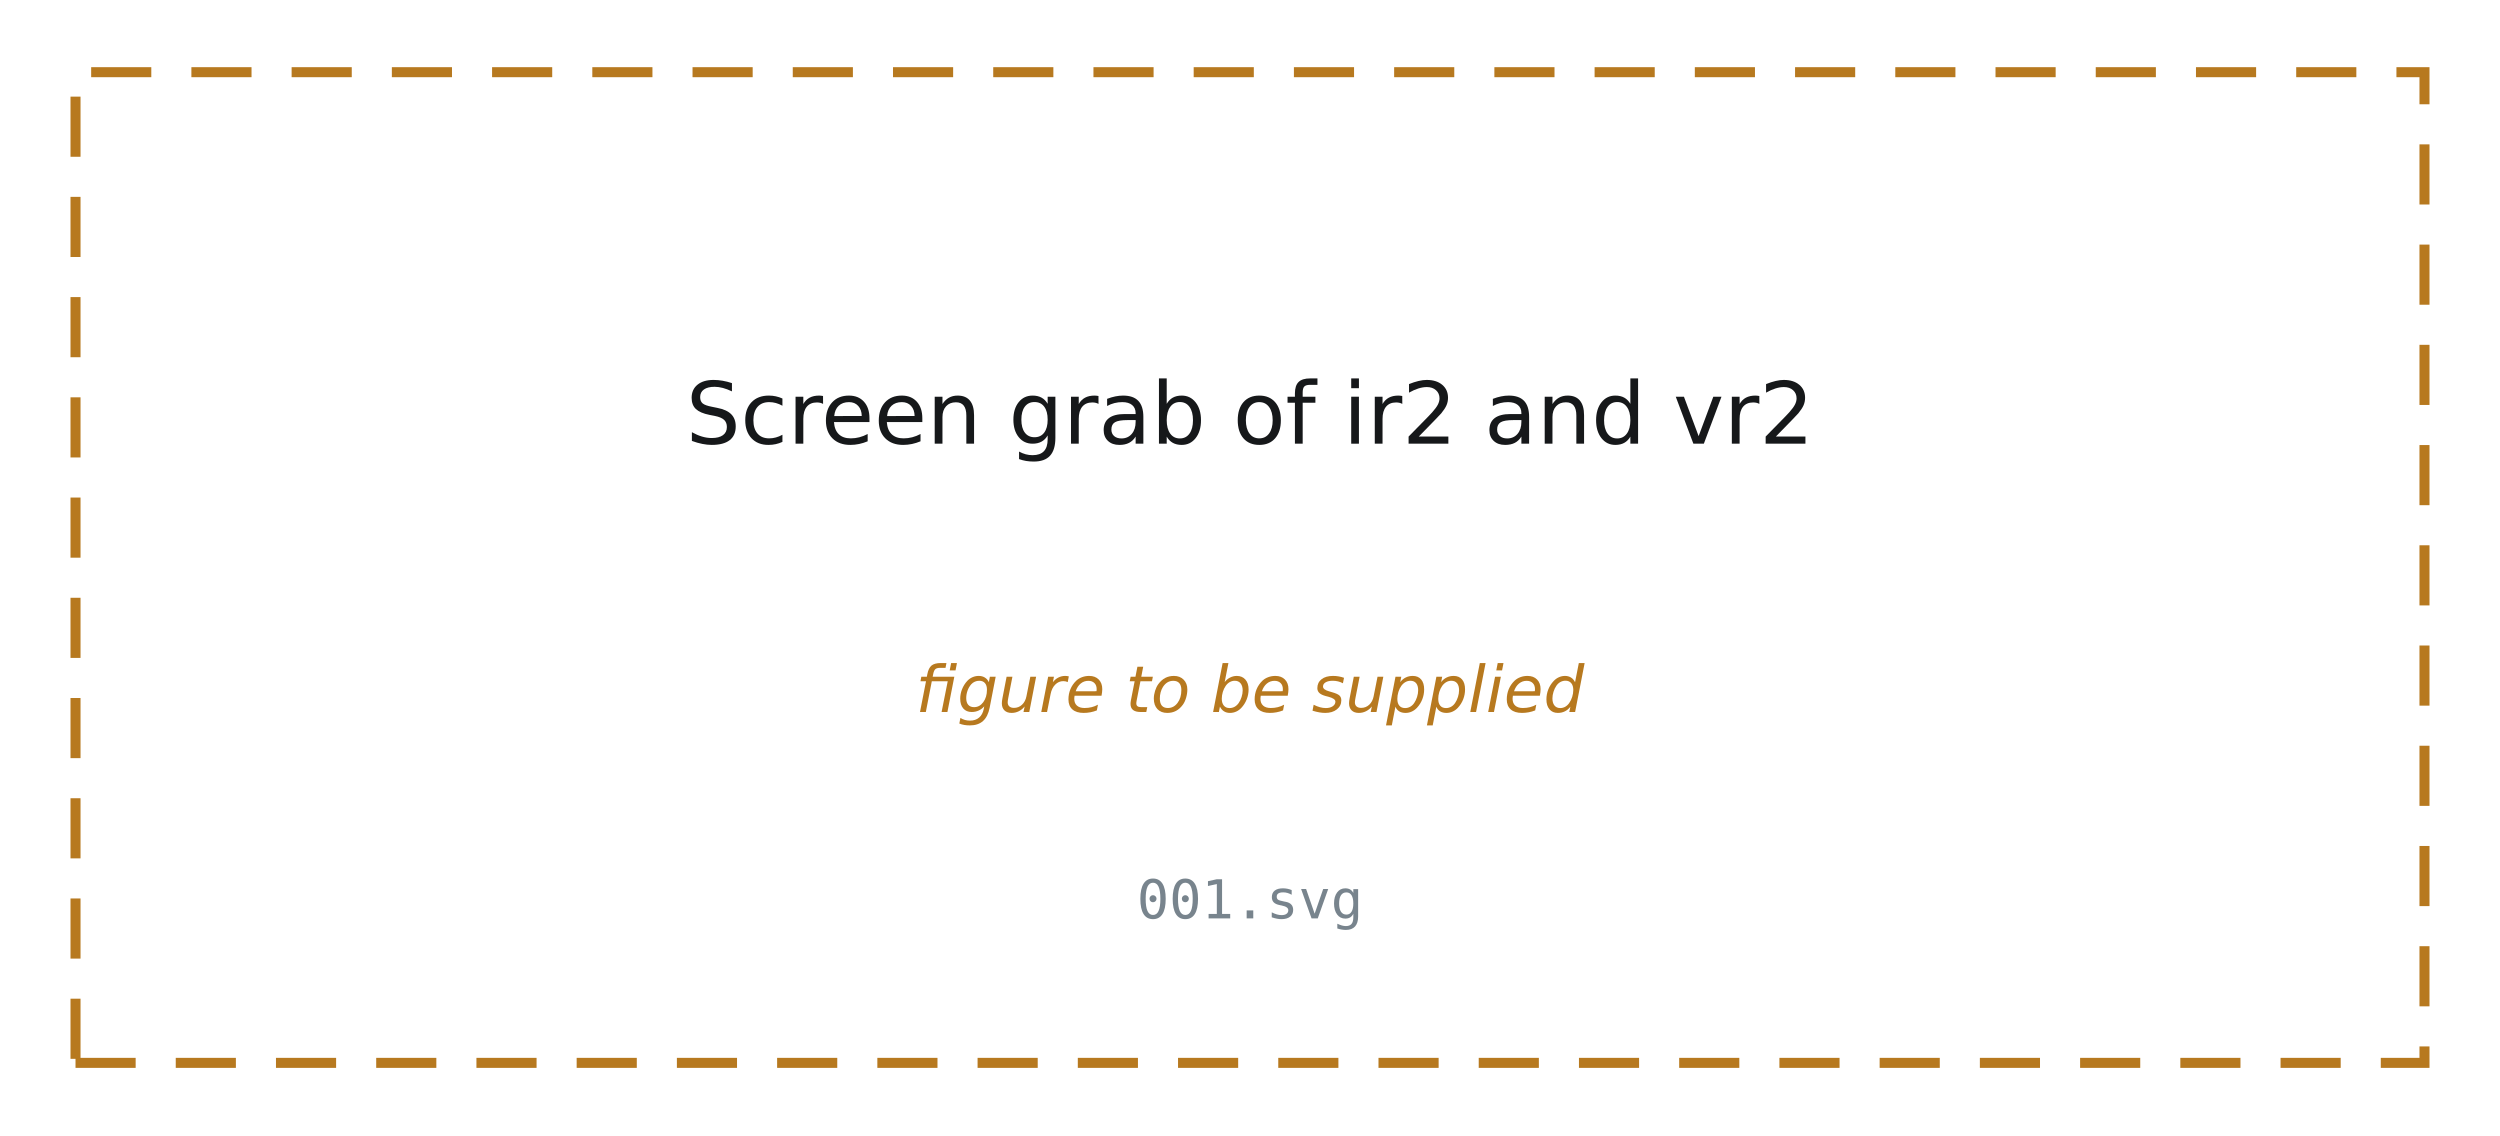
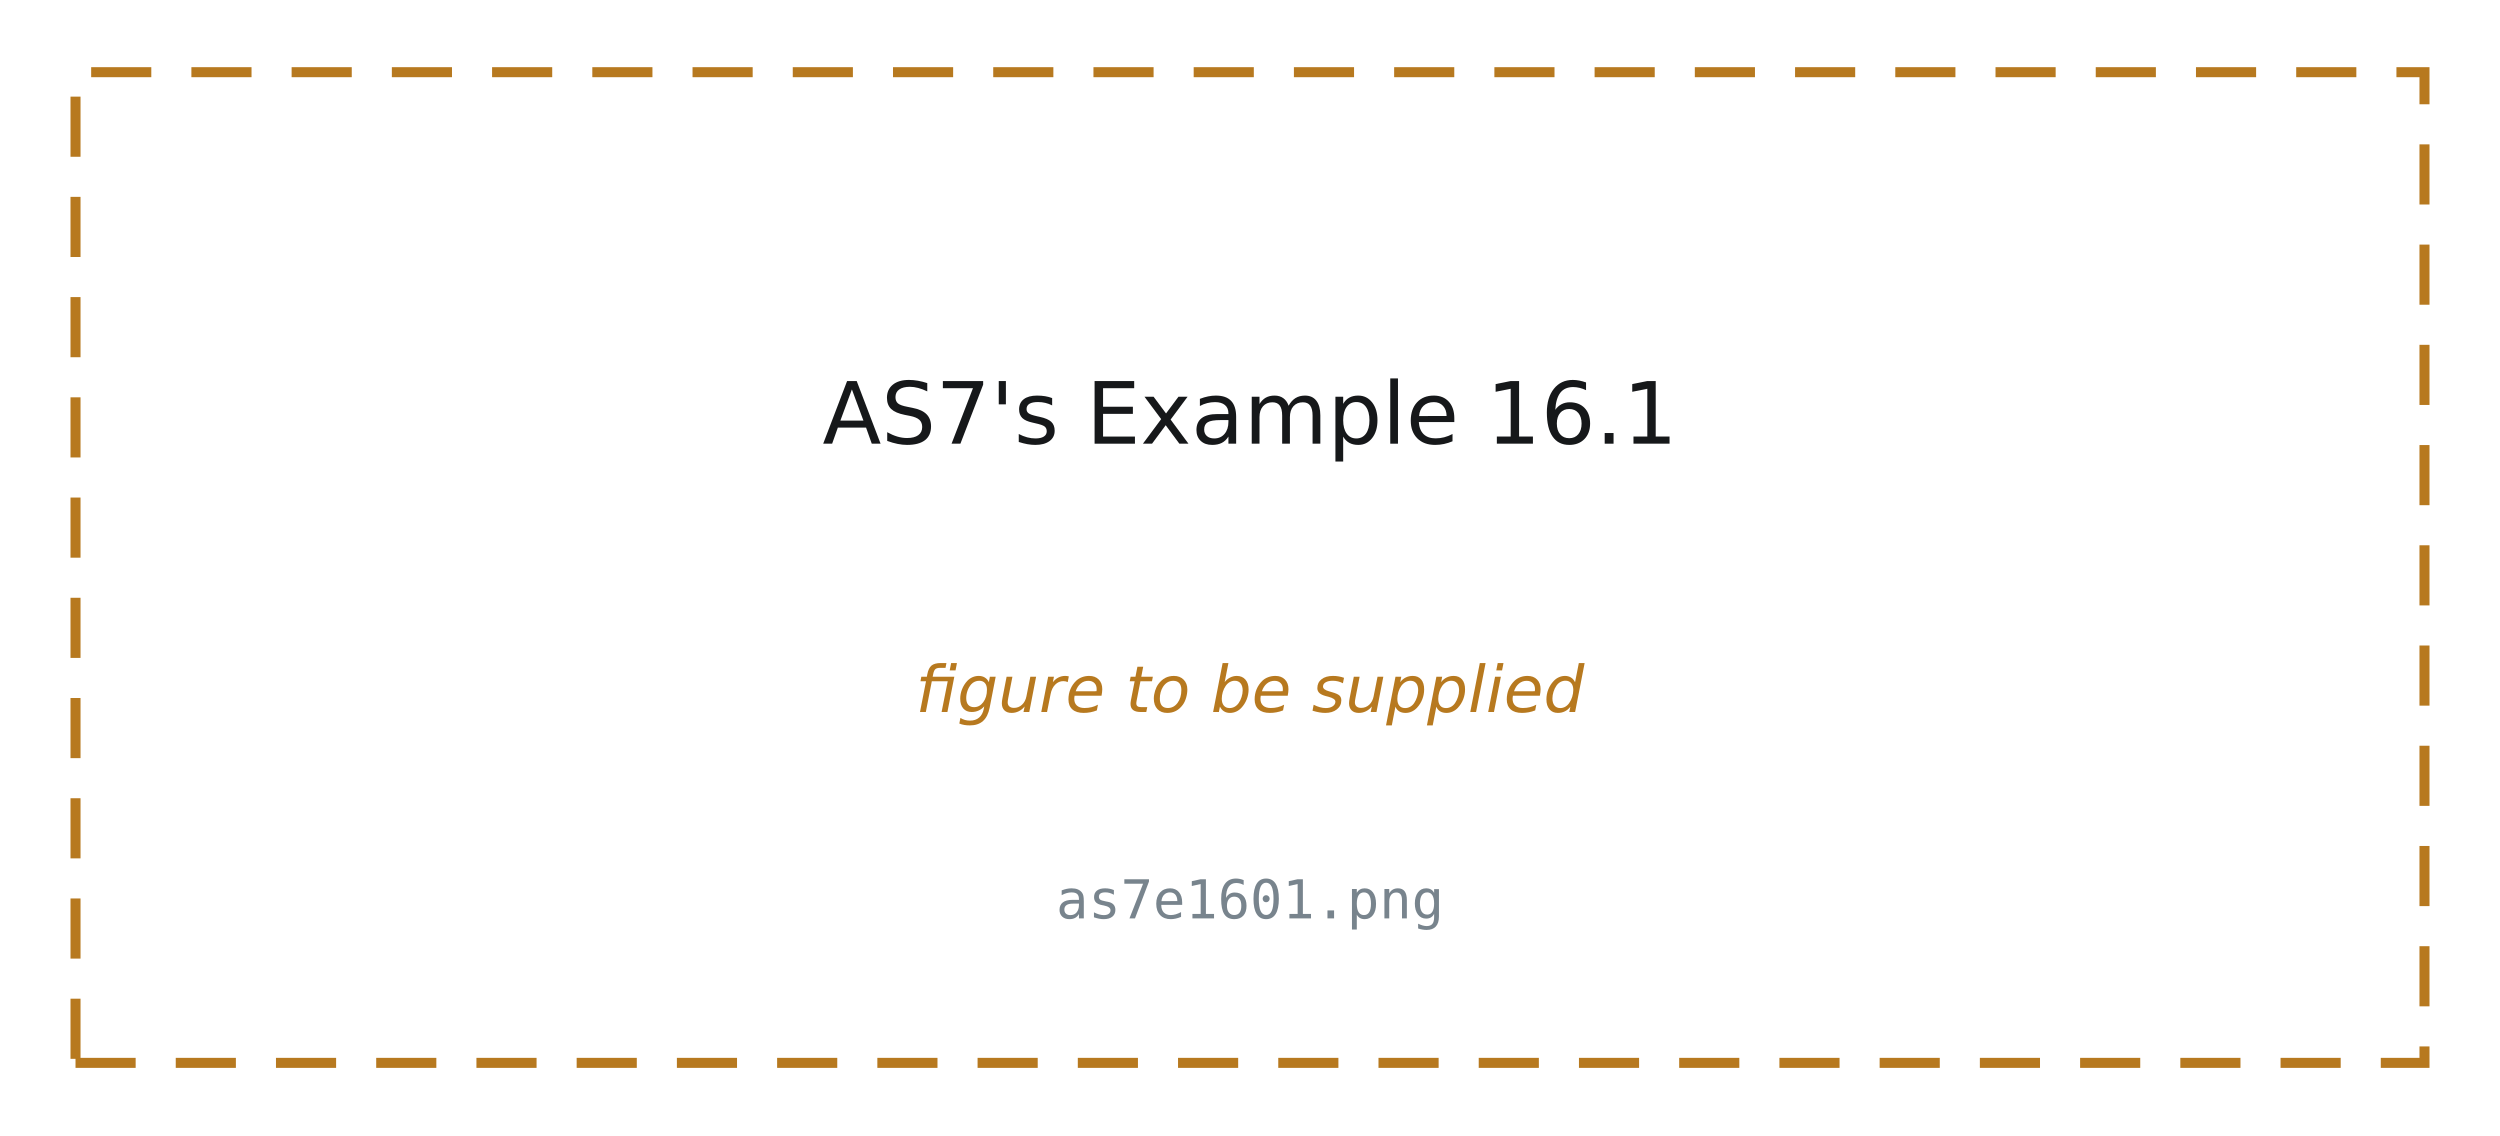
<svg xmlns="http://www.w3.org/2000/svg" xmlns:xlink="http://www.w3.org/1999/xlink" width="349.2pt" height="158.544pt" viewBox="0 0 349.2 158.544" version="1.1">
  <defs>
    <style type="text/css">*{stroke-linejoin: round; stroke-linecap: butt}</style>
  </defs>
  <g id="figure_1">
    <g id="patch_1">
      <path d="M 0 158.544  L 349.2 158.544  L 349.2 0  L 0 0  L 0 158.544  z " style="fill: none" />
    </g>
    <g id="axes_1">
      <g id="patch_2">
-         <path d="M 10.548 148.461  L 338.652 148.461  L 338.652 10.083  L 10.548 10.083  L 10.548 148.461  z " clip-path="url(#p0f04c42aa9)" style="fill: none; stroke-dasharray: 8.4,5.6; stroke-dashoffset: 0; stroke: #b7791f; stroke-width: 1.4; stroke-linejoin: miter" />
+         <path d="M 10.548 148.461  L 338.652 148.461  L 338.652 10.083  L 10.548 10.083  L 10.548 148.461  z " clip-path="url(#p7d8be08f92)" style="fill: none; stroke-dasharray: 8.4,5.6; stroke-dashoffset: 0; stroke: #b7791f; stroke-width: 1.4; stroke-linejoin: miter" />
      </g>
      <g id="text_1">
-         <g style="fill: #16181a" transform="translate(95.81719 61.97472) scale(0.12 -0.12)">
+         <g style="fill: #16181a" transform="translate(114.8897 61.97472) scale(0.12 -0.12)">
          <defs>
+             <path id="DejaVuSans-24" d="M 2188 4044  L 1331 1722  L 3047 1722  L 2188 4044  z M 1831 4666  L 2547 4666  L 4325 0  L 3669 0  L 3244 1197  L 1141 1197  L 716 0  L 50 0  L 1831 4666  z " transform="scale(0.015625)" />
            <path id="DejaVuSans-36" d="M 3425 4513  L 3425 3897  Q 3066 4069 2747 4153  Q 2428 4238 2131 4238  Q 1616 4238 1336 4038  Q 1056 3838 1056 3469  Q 1056 3159 1242 3001  Q 1428 2844 1947 2747  L 2328 2669  Q 3034 2534 3370 2195  Q 3706 1856 3706 1288  Q 3706 609 3251 259  Q 2797 -91 1919 -91  Q 1588 -91 1214 -16  Q 841 59 441 206  L 441 856  Q 825 641 1194 531  Q 1563 422 1919 422  Q 2459 422 2753 634  Q 3047 847 3047 1241  Q 3047 1584 2836 1778  Q 2625 1972 2144 2069  L 1759 2144  Q 1053 2284 737 2584  Q 422 2884 422 3419  Q 422 4038 858 4394  Q 1294 4750 2059 4750  Q 2388 4750 2728 4690  Q 3069 4631 3425 4513  z " transform="scale(0.015625)" />
-             <path id="DejaVuSans-46" d="M 3122 3366  L 3122 2828  Q 2878 2963 2633 3030  Q 2388 3097 2138 3097  Q 1578 3097 1268 2742  Q 959 2388 959 1747  Q 959 1106 1268 751  Q 1578 397 2138 397  Q 2388 397 2633 464  Q 2878 531 3122 666  L 3122 134  Q 2881 22 2623 -34  Q 2366 -91 2075 -91  Q 1284 -91 818 406  Q 353 903 353 1747  Q 353 2603 823 3093  Q 1294 3584 2113 3584  Q 2378 3584 2631 3529  Q 2884 3475 3122 3366  z " transform="scale(0.015625)" />
-             <path id="DejaVuSans-55" d="M 2631 2963  Q 2534 3019 2420 3045  Q 2306 3072 2169 3072  Q 1681 3072 1420 2755  Q 1159 2438 1159 1844  L 1159 0  L 581 0  L 581 3500  L 1159 3500  L 1159 2956  Q 1341 3275 1631 3429  Q 1922 3584 2338 3584  Q 2397 3584 2469 3576  Q 2541 3569 2628 3553  L 2631 2963  z " transform="scale(0.015625)" />
+             <path id="DejaVuSans-1a" d="M 525 4666  L 3525 4666  L 3525 4397  L 1831 0  L 1172 0  L 2766 4134  L 525 4134  L 525 4666  z " transform="scale(0.015625)" />
+             <path id="DejaVuSans-a" d="M 1147 4666  L 1147 2931  L 616 2931  L 616 4666  L 1147 4666  z " transform="scale(0.015625)" />
+             <path id="DejaVuSans-56" d="M 2834 3397  L 2834 2853  Q 2591 2978 2328 3040  Q 2066 3103 1784 3103  Q 1356 3103 1142 2972  Q 928 2841 928 2578  Q 928 2378 1081 2264  Q 1234 2150 1697 2047  L 1894 2003  Q 2506 1872 2764 1633  Q 3022 1394 3022 966  Q 3022 478 2636 193  Q 2250 -91 1575 -91  Q 1294 -91 989 -36  Q 684 19 347 128  L 347 722  Q 666 556 975 473  Q 1284 391 1588 391  Q 1994 391 2212 530  Q 2431 669 2431 922  Q 2431 1156 2273 1281  Q 2116 1406 1581 1522  L 1381 1569  Q 847 1681 609 1914  Q 372 2147 372 2553  Q 372 3047 722 3315  Q 1072 3584 1716 3584  Q 2034 3584 2315 3537  Q 2597 3491 2834 3397  z " transform="scale(0.015625)" />
+             <path id="DejaVuSans-3" transform="scale(0.015625)" />
+             <path id="DejaVuSans-28" d="M 628 4666  L 3578 4666  L 3578 4134  L 1259 4134  L 1259 2753  L 3481 2753  L 3481 2222  L 1259 2222  L 1259 531  L 3634 531  L 3634 0  L 628 0  L 628 4666  z " transform="scale(0.015625)" />
+             <path id="DejaVuSans-5b" d="M 3513 3500  L 2247 1797  L 3578 0  L 2900 0  L 1881 1375  L 863 0  L 184 0  L 1544 1831  L 300 3500  L 978 3500  L 1906 2253  L 2834 3500  L 3513 3500  z " transform="scale(0.015625)" />
+             <path id="DejaVuSans-44" d="M 2194 1759  Q 1497 1759 1228 1600  Q 959 1441 959 1056  Q 959 750 1161 570  Q 1363 391 1709 391  Q 2188 391 2477 730  Q 2766 1069 2766 1631  L 2766 1759  L 2194 1759  z M 3341 1997  L 3341 0  L 2766 0  L 2766 531  Q 2569 213 2275 61  Q 1981 -91 1556 -91  Q 1019 -91 701 211  Q 384 513 384 1019  Q 384 1609 779 1909  Q 1175 2209 1959 2209  L 2766 2209  L 2766 2266  Q 2766 2663 2505 2880  Q 2244 3097 1772 3097  Q 1472 3097 1187 3025  Q 903 2953 641 2809  L 641 3341  Q 956 3463 1253 3523  Q 1550 3584 1831 3584  Q 2591 3584 2966 3190  Q 3341 2797 3341 1997  z " transform="scale(0.015625)" />
+             <path id="DejaVuSans-50" d="M 3328 2828  Q 3544 3216 3844 3400  Q 4144 3584 4550 3584  Q 5097 3584 5394 3201  Q 5691 2819 5691 2113  L 5691 0  L 5113 0  L 5113 2094  Q 5113 2597 4934 2840  Q 4756 3084 4391 3084  Q 3944 3084 3684 2787  Q 3425 2491 3425 1978  L 3425 0  L 2847 0  L 2847 2094  Q 2847 2600 2669 2842  Q 2491 3084 2119 3084  Q 1678 3084 1418 2786  Q 1159 2488 1159 1978  L 1159 0  L 581 0  L 581 3500  L 1159 3500  L 1159 2956  Q 1356 3278 1631 3431  Q 1906 3584 2284 3584  Q 2666 3584 2933 3390  Q 3200 3197 3328 2828  z " transform="scale(0.015625)" />
+             <path id="DejaVuSans-53" d="M 1159 525  L 1159 -1331  L 581 -1331  L 581 3500  L 1159 3500  L 1159 2969  Q 1341 3281 1617 3432  Q 1894 3584 2278 3584  Q 2916 3584 3314 3078  Q 3713 2572 3713 1747  Q 3713 922 3314 415  Q 2916 -91 2278 -91  Q 1894 -91 1617 61  Q 1341 213 1159 525  z M 3116 1747  Q 3116 2381 2855 2742  Q 2594 3103 2138 3103  Q 1681 3103 1420 2742  Q 1159 2381 1159 1747  Q 1159 1113 1420 752  Q 1681 391 2138 391  Q 2594 391 2855 752  Q 3116 1113 3116 1747  z " transform="scale(0.015625)" />
+             <path id="DejaVuSans-4f" d="M 603 4863  L 1178 4863  L 1178 0  L 603 0  L 603 4863  z " transform="scale(0.015625)" />
            <path id="DejaVuSans-48" d="M 3597 1894  L 3597 1613  L 953 1613  Q 991 1019 1311 708  Q 1631 397 2203 397  Q 2534 397 2845 478  Q 3156 559 3463 722  L 3463 178  Q 3153 47 2828 -22  Q 2503 -91 2169 -91  Q 1331 -91 842 396  Q 353 884 353 1716  Q 353 2575 817 3079  Q 1281 3584 2069 3584  Q 2775 3584 3186 3129  Q 3597 2675 3597 1894  z M 3022 2063  Q 3016 2534 2758 2815  Q 2500 3097 2075 3097  Q 1594 3097 1305 2825  Q 1016 2553 972 2059  L 3022 2063  z " transform="scale(0.015625)" />
-             <path id="DejaVuSans-51" d="M 3513 2113  L 3513 0  L 2938 0  L 2938 2094  Q 2938 2591 2744 2837  Q 2550 3084 2163 3084  Q 1697 3084 1428 2787  Q 1159 2491 1159 1978  L 1159 0  L 581 0  L 581 3500  L 1159 3500  L 1159 2956  Q 1366 3272 1645 3428  Q 1925 3584 2291 3584  Q 2894 3584 3203 3211  Q 3513 2838 3513 2113  z " transform="scale(0.015625)" />
-             <path id="DejaVuSans-3" transform="scale(0.015625)" />
-             <path id="DejaVuSans-4a" d="M 2906 1791  Q 2906 2416 2648 2759  Q 2391 3103 1925 3103  Q 1463 3103 1205 2759  Q 947 2416 947 1791  Q 947 1169 1205 825  Q 1463 481 1925 481  Q 2391 481 2648 825  Q 2906 1169 2906 1791  z M 3481 434  Q 3481 -459 3084 -895  Q 2688 -1331 1869 -1331  Q 1566 -1331 1297 -1286  Q 1028 -1241 775 -1147  L 775 -588  Q 1028 -725 1275 -790  Q 1522 -856 1778 -856  Q 2344 -856 2625 -561  Q 2906 -266 2906 331  L 2906 616  Q 2728 306 2450 153  Q 2172 0 1784 0  Q 1141 0 747 490  Q 353 981 353 1791  Q 353 2603 747 3093  Q 1141 3584 1784 3584  Q 2172 3584 2450 3431  Q 2728 3278 2906 2969  L 2906 3500  L 3481 3500  L 3481 434  z " transform="scale(0.015625)" />
-             <path id="DejaVuSans-44" d="M 2194 1759  Q 1497 1759 1228 1600  Q 959 1441 959 1056  Q 959 750 1161 570  Q 1363 391 1709 391  Q 2188 391 2477 730  Q 2766 1069 2766 1631  L 2766 1759  L 2194 1759  z M 3341 1997  L 3341 0  L 2766 0  L 2766 531  Q 2569 213 2275 61  Q 1981 -91 1556 -91  Q 1019 -91 701 211  Q 384 513 384 1019  Q 384 1609 779 1909  Q 1175 2209 1959 2209  L 2766 2209  L 2766 2266  Q 2766 2663 2505 2880  Q 2244 3097 1772 3097  Q 1472 3097 1187 3025  Q 903 2953 641 2809  L 641 3341  Q 956 3463 1253 3523  Q 1550 3584 1831 3584  Q 2591 3584 2966 3190  Q 3341 2797 3341 1997  z " transform="scale(0.015625)" />
-             <path id="DejaVuSans-45" d="M 3116 1747  Q 3116 2381 2855 2742  Q 2594 3103 2138 3103  Q 1681 3103 1420 2742  Q 1159 2381 1159 1747  Q 1159 1113 1420 752  Q 1681 391 2138 391  Q 2594 391 2855 752  Q 3116 1113 3116 1747  z M 1159 2969  Q 1341 3281 1617 3432  Q 1894 3584 2278 3584  Q 2916 3584 3314 3078  Q 3713 2572 3713 1747  Q 3713 922 3314 415  Q 2916 -91 2278 -91  Q 1894 -91 1617 61  Q 1341 213 1159 525  L 1159 0  L 581 0  L 581 4863  L 1159 4863  L 1159 2969  z " transform="scale(0.015625)" />
-             <path id="DejaVuSans-52" d="M 1959 3097  Q 1497 3097 1228 2736  Q 959 2375 959 1747  Q 959 1119 1226 758  Q 1494 397 1959 397  Q 2419 397 2687 759  Q 2956 1122 2956 1747  Q 2956 2369 2687 2733  Q 2419 3097 1959 3097  z M 1959 3584  Q 2709 3584 3137 3096  Q 3566 2609 3566 1747  Q 3566 888 3137 398  Q 2709 -91 1959 -91  Q 1206 -91 779 398  Q 353 888 353 1747  Q 353 2609 779 3096  Q 1206 3584 1959 3584  z " transform="scale(0.015625)" />
-             <path id="DejaVuSans-49" d="M 2375 4863  L 2375 4384  L 1825 4384  Q 1516 4384 1395 4259  Q 1275 4134 1275 3809  L 1275 3500  L 2222 3500  L 2222 3053  L 1275 3053  L 1275 0  L 697 0  L 697 3053  L 147 3053  L 147 3500  L 697 3500  L 697 3744  Q 697 4328 969 4595  Q 1241 4863 1831 4863  L 2375 4863  z " transform="scale(0.015625)" />
-             <path id="DejaVuSans-4c" d="M 603 3500  L 1178 3500  L 1178 0  L 603 0  L 603 3500  z M 603 4863  L 1178 4863  L 1178 4134  L 603 4134  L 603 4863  z " transform="scale(0.015625)" />
-             <path id="DejaVuSans-15" d="M 1228 531  L 3431 531  L 3431 0  L 469 0  L 469 531  Q 828 903 1448 1529  Q 2069 2156 2228 2338  Q 2531 2678 2651 2914  Q 2772 3150 2772 3378  Q 2772 3750 2511 3984  Q 2250 4219 1831 4219  Q 1534 4219 1204 4116  Q 875 4013 500 3803  L 500 4441  Q 881 4594 1212 4672  Q 1544 4750 1819 4750  Q 2544 4750 2975 4387  Q 3406 4025 3406 3419  Q 3406 3131 3298 2873  Q 3191 2616 2906 2266  Q 2828 2175 2409 1742  Q 1991 1309 1228 531  z " transform="scale(0.015625)" />
-             <path id="DejaVuSans-47" d="M 2906 2969  L 2906 4863  L 3481 4863  L 3481 0  L 2906 0  L 2906 525  Q 2725 213 2448 61  Q 2172 -91 1784 -91  Q 1150 -91 751 415  Q 353 922 353 1747  Q 353 2572 751 3078  Q 1150 3584 1784 3584  Q 2172 3584 2448 3432  Q 2725 3281 2906 2969  z M 947 1747  Q 947 1113 1208 752  Q 1469 391 1925 391  Q 2381 391 2643 752  Q 2906 1113 2906 1747  Q 2906 2381 2643 2742  Q 2381 3103 1925 3103  Q 1469 3103 1208 2742  Q 947 2381 947 1747  z " transform="scale(0.015625)" />
-             <path id="DejaVuSans-59" d="M 191 3500  L 800 3500  L 1894 563  L 2988 3500  L 3597 3500  L 2284 0  L 1503 0  L 191 3500  z " transform="scale(0.015625)" />
+             <path id="DejaVuSans-14" d="M 794 531  L 1825 531  L 1825 4091  L 703 3866  L 703 4441  L 1819 4666  L 2450 4666  L 2450 531  L 3481 531  L 3481 0  L 794 0  L 794 531  z " transform="scale(0.015625)" />
+             <path id="DejaVuSans-19" d="M 2113 2584  Q 1688 2584 1439 2293  Q 1191 2003 1191 1497  Q 1191 994 1439 701  Q 1688 409 2113 409  Q 2538 409 2786 701  Q 3034 994 3034 1497  Q 3034 2003 2786 2293  Q 2538 2584 2113 2584  z M 3366 4563  L 3366 3988  Q 3128 4100 2886 4159  Q 2644 4219 2406 4219  Q 1781 4219 1451 3797  Q 1122 3375 1075 2522  Q 1259 2794 1537 2939  Q 1816 3084 2150 3084  Q 2853 3084 3261 2657  Q 3669 2231 3669 1497  Q 3669 778 3244 343  Q 2819 -91 2113 -91  Q 1303 -91 875 529  Q 447 1150 447 2328  Q 447 3434 972 4092  Q 1497 4750 2381 4750  Q 2619 4750 2861 4703  Q 3103 4656 3366 4563  z " transform="scale(0.015625)" />
+             <path id="DejaVuSans-11" d="M 684 794  L 1344 794  L 1344 0  L 684 0  L 684 794  z " transform="scale(0.015625)" />
          </defs>
-           <use xlink:href="#DejaVuSans-36" />
-           <use xlink:href="#DejaVuSans-46" transform="translate(63.48438 0)" />
-           <use xlink:href="#DejaVuSans-55" transform="translate(118.4688 0)" />
-           <use xlink:href="#DejaVuSans-48" transform="translate(157.375 0)" />
-           <use xlink:href="#DejaVuSans-48" transform="translate(218.9062 0)" />
-           <use xlink:href="#DejaVuSans-51" transform="translate(280.4375 0)" />
-           <use xlink:href="#DejaVuSans-3" transform="translate(343.8125 0)" />
-           <use xlink:href="#DejaVuSans-4a" transform="translate(375.5938 0)" />
-           <use xlink:href="#DejaVuSans-55" transform="translate(439.0781 0)" />
-           <use xlink:href="#DejaVuSans-44" transform="translate(480.1875 0)" />
-           <use xlink:href="#DejaVuSans-45" transform="translate(541.4688 0)" />
-           <use xlink:href="#DejaVuSans-3" transform="translate(604.9531 0)" />
-           <use xlink:href="#DejaVuSans-52" transform="translate(636.7344 0)" />
-           <use xlink:href="#DejaVuSans-49" transform="translate(697.9219 0)" />
-           <use xlink:href="#DejaVuSans-3" transform="translate(733.125 0)" />
-           <use xlink:href="#DejaVuSans-4c" transform="translate(764.9062 0)" />
-           <use xlink:href="#DejaVuSans-55" transform="translate(792.6875 0)" />
-           <use xlink:href="#DejaVuSans-15" transform="translate(833.7969 0)" />
-           <use xlink:href="#DejaVuSans-3" transform="translate(897.4219 0)" />
-           <use xlink:href="#DejaVuSans-44" transform="translate(929.2031 0)" />
-           <use xlink:href="#DejaVuSans-51" transform="translate(990.4844 0)" />
-           <use xlink:href="#DejaVuSans-47" transform="translate(1053.859 0)" />
-           <use xlink:href="#DejaVuSans-3" transform="translate(1117.344 0)" />
-           <use xlink:href="#DejaVuSans-59" transform="translate(1149.125 0)" />
-           <use xlink:href="#DejaVuSans-55" transform="translate(1208.312 0)" />
-           <use xlink:href="#DejaVuSans-15" transform="translate(1249.422 0)" />
+           <use xlink:href="#DejaVuSans-24" />
+           <use xlink:href="#DejaVuSans-36" transform="translate(68.40625 0)" />
+           <use xlink:href="#DejaVuSans-1a" transform="translate(131.8906 0)" />
+           <use xlink:href="#DejaVuSans-a" transform="translate(195.5156 0)" />
+           <use xlink:href="#DejaVuSans-56" transform="translate(223 0)" />
+           <use xlink:href="#DejaVuSans-3" transform="translate(275.0938 0)" />
+           <use xlink:href="#DejaVuSans-28" transform="translate(306.875 0)" />
+           <use xlink:href="#DejaVuSans-5b" transform="translate(370.0625 0)" />
+           <use xlink:href="#DejaVuSans-44" transform="translate(429.25 0)" />
+           <use xlink:href="#DejaVuSans-50" transform="translate(490.5312 0)" />
+           <use xlink:href="#DejaVuSans-53" transform="translate(587.9375 0)" />
+           <use xlink:href="#DejaVuSans-4f" transform="translate(651.4219 0)" />
+           <use xlink:href="#DejaVuSans-48" transform="translate(679.2031 0)" />
+           <use xlink:href="#DejaVuSans-3" transform="translate(740.7344 0)" />
+           <use xlink:href="#DejaVuSans-14" transform="translate(772.5156 0)" />
+           <use xlink:href="#DejaVuSans-19" transform="translate(836.1406 0)" />
+           <use xlink:href="#DejaVuSans-11" transform="translate(899.7656 0)" />
+           <use xlink:href="#DejaVuSans-14" transform="translate(931.5469 0)" />
        </g>
      </g>
      <g id="text_2">
        <g style="fill: #b7791f" transform="translate(127.8963 99.45216) scale(0.09 -0.09)">
          <defs>
            <path id="DejaVuSans-Oblique-127c" d="M 3525 4863  L 4103 4863  L 3963 4134  L 3384 4134  L 3525 4863  z M 3059 4863  L 2969 4384  L 2419 4384  Q 2106 4384 1964 4261  Q 1822 4138 1753 3809  L 1691 3500  L 3841 3500  L 3156 0  L 2578 0  L 3188 3056  L 1606 3056  L 1013 0  L 434 0  L 1031 3053  L 481 3053  L 563 3500  L 1113 3500  L 1159 3744  Q 1278 4363 1575 4613  Q 1875 4863 2516 4863  L 3059 4863  z " transform="scale(0.015625)" />
            <path id="DejaVuSans-Oblique-4a" d="M 3816 3500  L 3219 434  Q 3047 -456 2561 -893  Q 2075 -1331 1253 -1331  Q 950 -1331 690 -1286  Q 431 -1241 206 -1147  L 313 -588  Q 525 -725 762 -790  Q 1000 -856 1269 -856  Q 1816 -856 2167 -557  Q 2519 -259 2631 300  L 2681 563  Q 2441 288 2122 144  Q 1803 0 1434 0  Q 903 0 598 351  Q 294 703 294 1319  Q 294 1803 478 2267  Q 663 2731 997 3091  Q 1219 3328 1514 3456  Q 1809 3584 2131 3584  Q 2484 3584 2746 3420  Q 3009 3256 3138 2956  L 3238 3500  L 3816 3500  z M 2950 2216  Q 2950 2641 2750 2872  Q 2550 3103 2181 3103  Q 1953 3103 1747 3012  Q 1541 2922 1394 2759  Q 1156 2491 1023 2127  Q 891 1763 891 1375  Q 891 944 1092 712  Q 1294 481 1672 481  Q 2219 481 2584 976  Q 2950 1472 2950 2216  z " transform="scale(0.015625)" />
            <path id="DejaVuSans-Oblique-58" d="M 428 1388  L 838 3500  L 1416 3500  L 1006 1409  Q 975 1256 961 1147  Q 947 1038 947 966  Q 947 700 1109 554  Q 1272 409 1569 409  Q 2031 409 2368 721  Q 2706 1034 2809 1563  L 3194 3500  L 3769 3500  L 3091 0  L 2516 0  L 2631 550  Q 2388 244 2052 76  Q 1716 -91 1338 -91  Q 878 -91 622 161  Q 366 413 366 863  Q 366 956 381 1097  Q 397 1238 428 1388  z " transform="scale(0.015625)" />
            <path id="DejaVuSans-Oblique-55" d="M 2853 2969  Q 2766 3016 2653 3041  Q 2541 3066 2413 3066  Q 1953 3066 1609 2717  Q 1266 2369 1153 1784  L 800 0  L 225 0  L 909 3500  L 1484 3500  L 1375 2956  Q 1603 3259 1920 3421  Q 2238 3584 2597 3584  Q 2691 3584 2781 3573  Q 2872 3563 2963 3538  L 2853 2969  z " transform="scale(0.015625)" />
            <path id="DejaVuSans-Oblique-48" d="M 3078 2063  Q 3088 2113 3092 2166  Q 3097 2219 3097 2272  Q 3097 2653 2873 2875  Q 2650 3097 2266 3097  Q 1838 3097 1509 2826  Q 1181 2556 1013 2059  L 3078 2063  z M 3578 1613  L 903 1613  Q 884 1494 878 1425  Q 872 1356 872 1306  Q 872 872 1139 634  Q 1406 397 1894 397  Q 2269 397 2603 481  Q 2938 566 3225 728  L 3116 159  Q 2806 34 2476 -28  Q 2147 -91 1806 -91  Q 1078 -91 686 257  Q 294 606 294 1247  Q 294 1794 489 2264  Q 684 2734 1063 3103  Q 1306 3334 1642 3459  Q 1978 3584 2356 3584  Q 2950 3584 3301 3228  Q 3653 2872 3653 2272  Q 3653 2128 3634 1964  Q 3616 1800 3578 1613  z " transform="scale(0.015625)" />
            <path id="DejaVuSans-Oblique-3" transform="scale(0.015625)" />
            <path id="DejaVuSans-Oblique-57" d="M 2706 3500  L 2619 3053  L 1472 3053  L 1100 1153  Q 1081 1047 1072 975  Q 1063 903 1063 863  Q 1063 663 1183 572  Q 1303 481 1569 481  L 2150 481  L 2053 0  L 1503 0  Q 991 0 739 200  Q 488 400 488 806  Q 488 878 497 964  Q 506 1050 525 1153  L 897 3053  L 409 3053  L 500 3500  L 978 3500  L 1172 4494  L 1747 4494  L 1556 3500  L 2706 3500  z " transform="scale(0.015625)" />
            <path id="DejaVuSans-Oblique-52" d="M 1625 -91  Q 1009 -91 651 289  Q 294 669 294 1325  Q 294 1706 417 2101  Q 541 2497 738 2766  Q 1047 3184 1428 3384  Q 1809 3584 2291 3584  Q 2888 3584 3255 3212  Q 3622 2841 3622 2241  Q 3622 1825 3500 1412  Q 3378 1000 3181 728  Q 2875 309 2494 109  Q 2113 -91 1625 -91  z M 891 1344  Q 891 869 1089 633  Q 1288 397 1691 397  Q 2269 397 2648 901  Q 3028 1406 3028 2181  Q 3028 2634 2825 2865  Q 2622 3097 2228 3097  Q 1903 3097 1650 2945  Q 1397 2794 1197 2484  Q 1050 2253 970 1956  Q 891 1659 891 1344  z " transform="scale(0.015625)" />
            <path id="DejaVuSans-Oblique-45" d="M 3169 2138  Q 3169 2591 2961 2847  Q 2753 3103 2388 3103  Q 2122 3103 1889 2973  Q 1656 2844 1484 2597  Q 1303 2338 1198 1995  Q 1094 1653 1094 1313  Q 1094 881 1298 636  Q 1503 391 1863 391  Q 2134 391 2365 517  Q 2597 644 2772 891  Q 2950 1147 3059 1487  Q 3169 1828 3169 2138  z M 1381 2969  Q 1594 3256 1914 3420  Q 2234 3584 2584 3584  Q 3122 3584 3439 3221  Q 3756 2859 3756 2241  Q 3756 1734 3570 1259  Q 3384 784 3041 416  Q 2816 172 2522 40  Q 2228 -91 1906 -91  Q 1566 -91 1316 65  Q 1066 222 909 531  L 806 0  L 231 0  L 1178 4863  L 1753 4863  L 1381 2969  z " transform="scale(0.015625)" />
            <path id="DejaVuSans-Oblique-56" d="M 3200 3397  L 3091 2853  Q 2863 2978 2609 3040  Q 2356 3103 2088 3103  Q 1634 3103 1373 2948  Q 1113 2794 1113 2528  Q 1113 2219 1719 2053  Q 1766 2041 1788 2034  L 1972 1978  Q 2547 1819 2739 1644  Q 2931 1469 2931 1166  Q 2931 609 2489 259  Q 2047 -91 1331 -91  Q 1053 -91 747 -37  Q 441 16 72 128  L 184 722  Q 500 559 806 475  Q 1113 391 1394 391  Q 1816 391 2080 572  Q 2344 753 2344 1031  Q 2344 1331 1650 1516  L 1591 1531  L 1394 1581  Q 956 1697 753 1886  Q 550 2075 550 2369  Q 550 2928 970 3256  Q 1391 3584 2113 3584  Q 2397 3584 2667 3537  Q 2938 3491 3200 3397  z " transform="scale(0.015625)" />
            <path id="DejaVuSans-Oblique-53" d="M 3175 2156  Q 3175 2616 2975 2859  Q 2775 3103 2400 3103  Q 2144 3103 1911 2972  Q 1678 2841 1497 2591  Q 1319 2344 1212 1994  Q 1106 1644 1106 1300  Q 1106 863 1306 627  Q 1506 391 1875 391  Q 2147 391 2380 519  Q 2613 647 2778 891  Q 2956 1147 3065 1494  Q 3175 1841 3175 2156  z M 1394 2969  Q 1625 3272 1939 3428  Q 2253 3584 2638 3584  Q 3175 3584 3472 3232  Q 3769 2881 3769 2247  Q 3769 1728 3584 1258  Q 3400 788 3053 416  Q 2822 169 2531 39  Q 2241 -91 1919 -91  Q 1547 -91 1294 64  Q 1041 219 916 525  L 556 -1331  L -19 -1331  L 922 3500  L 1497 3500  L 1394 2969  z " transform="scale(0.015625)" />
            <path id="DejaVuSans-Oblique-4f" d="M 1172 4863  L 1747 4863  L 800 0  L 225 0  L 1172 4863  z " transform="scale(0.015625)" />
            <path id="DejaVuSans-Oblique-4c" d="M 1172 4863  L 1747 4863  L 1606 4134  L 1031 4134  L 1172 4863  z M 909 3500  L 1484 3500  L 800 0  L 225 0  L 909 3500  z " transform="scale(0.015625)" />
            <path id="DejaVuSans-Oblique-47" d="M 2675 525  Q 2444 222 2128 65  Q 1813 -91 1428 -91  Q 903 -91 598 267  Q 294 625 294 1247  Q 294 1766 478 2236  Q 663 2706 1013 3078  Q 1244 3325 1534 3454  Q 1825 3584 2144 3584  Q 2481 3584 2739 3421  Q 2997 3259 3138 2956  L 3513 4863  L 4091 4863  L 3144 0  L 2566 0  L 2675 525  z M 891 1350  Q 891 897 1095 644  Q 1300 391 1663 391  Q 1931 391 2161 520  Q 2391 650 2566 903  Q 2750 1166 2856 1509  Q 2963 1853 2963 2188  Q 2963 2622 2758 2865  Q 2553 3109 2194 3109  Q 1922 3109 1687 2981  Q 1453 2853 1288 2613  Q 1106 2353 998 2009  Q 891 1666 891 1350  z " transform="scale(0.015625)" />
          </defs>
          <use xlink:href="#DejaVuSans-Oblique-127c" />
          <use xlink:href="#DejaVuSans-Oblique-4a" transform="translate(64.59375 0)" />
          <use xlink:href="#DejaVuSans-Oblique-58" transform="translate(128.0781 0)" />
          <use xlink:href="#DejaVuSans-Oblique-55" transform="translate(191.4531 0)" />
          <use xlink:href="#DejaVuSans-Oblique-48" transform="translate(232.5625 0)" />
          <use xlink:href="#DejaVuSans-Oblique-3" transform="translate(294.0938 0)" />
          <use xlink:href="#DejaVuSans-Oblique-57" transform="translate(325.875 0)" />
          <use xlink:href="#DejaVuSans-Oblique-52" transform="translate(365.0781 0)" />
          <use xlink:href="#DejaVuSans-Oblique-3" transform="translate(426.2656 0)" />
          <use xlink:href="#DejaVuSans-Oblique-45" transform="translate(458.0469 0)" />
          <use xlink:href="#DejaVuSans-Oblique-48" transform="translate(521.5312 0)" />
          <use xlink:href="#DejaVuSans-Oblique-3" transform="translate(583.0625 0)" />
          <use xlink:href="#DejaVuSans-Oblique-56" transform="translate(614.8438 0)" />
          <use xlink:href="#DejaVuSans-Oblique-58" transform="translate(666.9375 0)" />
          <use xlink:href="#DejaVuSans-Oblique-53" transform="translate(730.3125 0)" />
          <use xlink:href="#DejaVuSans-Oblique-53" transform="translate(793.7969 0)" />
          <use xlink:href="#DejaVuSans-Oblique-4f" transform="translate(857.2812 0)" />
          <use xlink:href="#DejaVuSans-Oblique-4c" transform="translate(885.0625 0)" />
          <use xlink:href="#DejaVuSans-Oblique-48" transform="translate(912.8438 0)" />
          <use xlink:href="#DejaVuSans-Oblique-47" transform="translate(974.375 0)" />
        </g>
      </g>
      <g id="text_3">
-         <g style="fill: #78848d" transform="translate(158.7967 128.281) scale(0.075 -0.075)">
+         <g style="fill: #78848d" transform="translate(147.5086 128.281) scale(0.075 -0.075)">
          <defs>
+             <path id="DejaVuSansMono-44" d="M 2194 1759  L 2003 1759  Q 1500 1759 1245 1582  Q 991 1406 991 1056  Q 991 741 1181 566  Q 1372 391 1709 391  Q 2184 391 2456 720  Q 2728 1050 2731 1631  L 2731 1759  L 2194 1759  z M 3309 1997  L 3309 0  L 2731 0  L 2731 519  Q 2547 206 2267 57  Q 1988 -91 1588 -91  Q 1053 -91 734 211  Q 416 513 416 1019  Q 416 1603 808 1906  Q 1200 2209 1959 2209  L 2731 2209  L 2731 2300  Q 2728 2719 2518 2908  Q 2309 3097 1850 3097  Q 1556 3097 1256 3012  Q 956 2928 672 2766  L 672 3341  Q 991 3463 1283 3523  Q 1575 3584 1850 3584  Q 2284 3584 2592 3456  Q 2900 3328 3091 3072  Q 3209 2916 3259 2686  Q 3309 2456 3309 1997  z " transform="scale(0.015625)" />
+             <path id="DejaVuSansMono-56" d="M 3041 3378  L 3041 2816  Q 2794 2959 2544 3031  Q 2294 3103 2034 3103  Q 1644 3103 1451 2976  Q 1259 2850 1259 2591  Q 1259 2356 1403 2240  Q 1547 2125 2119 2016  L 2350 1972  Q 2778 1891 2998 1647  Q 3219 1403 3219 1013  Q 3219 494 2850 201  Q 2481 -91 1825 -91  Q 1566 -91 1281 -36  Q 997 19 666 128  L 666 722  Q 988 556 1281 473  Q 1575 391 1838 391  Q 2219 391 2428 545  Q 2638 700 2638 978  Q 2638 1378 1872 1531  L 1847 1538  L 1631 1581  Q 1134 1678 906 1908  Q 678 2138 678 2534  Q 678 3038 1018 3311  Q 1359 3584 1991 3584  Q 2272 3584 2531 3532  Q 2791 3481 3041 3378  z " transform="scale(0.015625)" />
+             <path id="DejaVuSansMono-1a" d="M 434 4666  L 3372 4666  L 3372 4397  L 1703 0  L 1044 0  L 2669 4134  L 434 4134  L 434 4666  z " transform="scale(0.015625)" />
+             <path id="DejaVuSansMono-48" d="M 3475 1894  L 3475 1613  L 984 1613  L 984 1594  Q 984 1022 1282 709  Q 1581 397 2125 397  Q 2400 397 2700 484  Q 3000 572 3341 750  L 3341 178  Q 3013 44 2708 -23  Q 2403 -91 2119 -91  Q 1303 -91 843 398  Q 384 888 384 1747  Q 384 2584 834 3084  Q 1284 3584 2034 3584  Q 2703 3584 3089 3131  Q 3475 2678 3475 1894  z M 2900 2063  Q 2888 2569 2661 2833  Q 2434 3097 2009 3097  Q 1594 3097 1325 2822  Q 1056 2547 1006 2059  L 2900 2063  z " transform="scale(0.015625)" />
+             <path id="DejaVuSansMono-14" d="M 844 531  L 1825 531  L 1825 4097  L 769 3859  L 769 4434  L 1819 4666  L 2450 4666  L 2450 531  L 3419 531  L 3419 0  L 844 0  L 844 531  z " transform="scale(0.015625)" />
+             <path id="DejaVuSansMono-19" d="M 3097 4563  L 3097 3981  Q 2900 4097 2678 4158  Q 2456 4219 2216 4219  Q 1616 4219 1306 3767  Q 997 3316 997 2438  Q 1147 2750 1412 2917  Q 1678 3084 2022 3084  Q 2697 3084 3067 2670  Q 3438 2256 3438 1497  Q 3438 741 3056 325  Q 2675 -91 1984 -91  Q 1172 -91 794 492  Q 416 1075 416 2328  Q 416 3509 870 4129  Q 1325 4750 2188 4750  Q 2419 4750 2650 4701  Q 2881 4653 3097 4563  z M 1972 2591  Q 1569 2591 1337 2300  Q 1106 2009 1106 1497  Q 1106 984 1337 693  Q 1569 403 1972 403  Q 2391 403 2603 679  Q 2816 956 2816 1497  Q 2816 2041 2603 2316  Q 2391 2591 1972 2591  z " transform="scale(0.015625)" />
            <path id="DejaVuSansMono-13" d="M 1509 2344  Q 1509 2516 1629 2641  Q 1750 2766 1919 2766  Q 2094 2766 2219 2641  Q 2344 2516 2344 2344  Q 2344 2169 2220 2047  Q 2097 1925 1919 1925  Q 1744 1925 1626 2044  Q 1509 2163 1509 2344  z M 1925 4250  Q 1484 4250 1267 3775  Q 1050 3300 1050 2328  Q 1050 1359 1267 884  Q 1484 409 1925 409  Q 2369 409 2586 884  Q 2803 1359 2803 2328  Q 2803 3300 2586 3775  Q 2369 4250 1925 4250  z M 1925 4750  Q 2672 4750 3055 4137  Q 3438 3525 3438 2328  Q 3438 1134 3055 521  Q 2672 -91 1925 -91  Q 1178 -91 797 521  Q 416 1134 416 2328  Q 416 3525 797 4137  Q 1178 4750 1925 4750  z " transform="scale(0.015625)" />
-             <path id="DejaVuSansMono-14" d="M 844 531  L 1825 531  L 1825 4097  L 769 3859  L 769 4434  L 1819 4666  L 2450 4666  L 2450 531  L 3419 531  L 3419 0  L 844 0  L 844 531  z " transform="scale(0.015625)" />
            <path id="DejaVuSansMono-11" d="M 1528 953  L 2316 953  L 2316 0  L 1528 0  L 1528 953  z " transform="scale(0.015625)" />
-             <path id="DejaVuSansMono-56" d="M 3041 3378  L 3041 2816  Q 2794 2959 2544 3031  Q 2294 3103 2034 3103  Q 1644 3103 1451 2976  Q 1259 2850 1259 2591  Q 1259 2356 1403 2240  Q 1547 2125 2119 2016  L 2350 1972  Q 2778 1891 2998 1647  Q 3219 1403 3219 1013  Q 3219 494 2850 201  Q 2481 -91 1825 -91  Q 1566 -91 1281 -36  Q 997 19 666 128  L 666 722  Q 988 556 1281 473  Q 1575 391 1838 391  Q 2219 391 2428 545  Q 2638 700 2638 978  Q 2638 1378 1872 1531  L 1847 1538  L 1631 1581  Q 1134 1678 906 1908  Q 678 2138 678 2534  Q 678 3038 1018 3311  Q 1359 3584 1991 3584  Q 2272 3584 2531 3532  Q 2791 3481 3041 3378  z " transform="scale(0.015625)" />
-             <path id="DejaVuSansMono-59" d="M 313 3500  L 909 3500  L 1925 563  L 2944 3500  L 3541 3500  L 2297 0  L 1556 0  L 313 3500  z " transform="scale(0.015625)" />
+             <path id="DejaVuSansMono-53" d="M 1172 441  L 1172 -1331  L 594 -1331  L 594 3500  L 1172 3500  L 1172 3053  Q 1316 3313 1555 3448  Q 1794 3584 2106 3584  Q 2741 3584 3102 3093  Q 3463 2603 3463 1734  Q 3463 881 3100 395  Q 2738 -91 2106 -91  Q 1788 -91 1548 45  Q 1309 181 1172 441  z M 2859 1747  Q 2859 2416 2648 2756  Q 2438 3097 2022 3097  Q 1603 3097 1387 2755  Q 1172 2413 1172 1747  Q 1172 1084 1387 740  Q 1603 397 2022 397  Q 2438 397 2648 737  Q 2859 1078 2859 1747  z " transform="scale(0.015625)" />
+             <path id="DejaVuSansMono-51" d="M 3284 2169  L 3284 0  L 2706 0  L 2706 2169  Q 2706 2641 2540 2862  Q 2375 3084 2022 3084  Q 1619 3084 1401 2798  Q 1184 2513 1184 1978  L 1184 0  L 609 0  L 609 3500  L 1184 3500  L 1184 2975  Q 1338 3275 1600 3429  Q 1863 3584 2222 3584  Q 2756 3584 3020 3232  Q 3284 2881 3284 2169  z " transform="scale(0.015625)" />
            <path id="DejaVuSansMono-4a" d="M 2681 1778  Q 2681 2425 2470 2761  Q 2259 3097 1856 3097  Q 1434 3097 1212 2761  Q 991 2425 991 1778  Q 991 1131 1214 792  Q 1438 453 1863 453  Q 2259 453 2470 793  Q 2681 1134 2681 1778  z M 3256 225  Q 3256 -563 2884 -969  Q 2513 -1375 1791 -1375  Q 1553 -1375 1293 -1331  Q 1034 -1288 775 -1203  L 775 -634  Q 1081 -778 1331 -847  Q 1581 -916 1791 -916  Q 2256 -916 2468 -662  Q 2681 -409 2681 141  L 2681 166  L 2681 556  Q 2544 263 2306 119  Q 2069 -25 1728 -25  Q 1116 -25 750 465  Q 384 956 384 1778  Q 384 2603 750 3093  Q 1116 3584 1728 3584  Q 2066 3584 2300 3450  Q 2534 3316 2681 3034  L 2681 3488  L 3256 3488  L 3256 225  z " transform="scale(0.015625)" />
          </defs>
-           <use xlink:href="#DejaVuSansMono-13" />
-           <use xlink:href="#DejaVuSansMono-13" transform="translate(60.20312 0)" />
-           <use xlink:href="#DejaVuSansMono-14" transform="translate(120.4062 0)" />
-           <use xlink:href="#DejaVuSansMono-11" transform="translate(180.6094 0)" />
-           <use xlink:href="#DejaVuSansMono-56" transform="translate(240.8125 0)" />
-           <use xlink:href="#DejaVuSansMono-59" transform="translate(301.0156 0)" />
-           <use xlink:href="#DejaVuSansMono-4a" transform="translate(361.2188 0)" />
+           <use xlink:href="#DejaVuSansMono-44" />
+           <use xlink:href="#DejaVuSansMono-56" transform="translate(60.20312 0)" />
+           <use xlink:href="#DejaVuSansMono-1a" transform="translate(120.4062 0)" />
+           <use xlink:href="#DejaVuSansMono-48" transform="translate(180.6094 0)" />
+           <use xlink:href="#DejaVuSansMono-14" transform="translate(240.8125 0)" />
+           <use xlink:href="#DejaVuSansMono-19" transform="translate(301.0156 0)" />
+           <use xlink:href="#DejaVuSansMono-13" transform="translate(361.2188 0)" />
+           <use xlink:href="#DejaVuSansMono-14" transform="translate(421.4219 0)" />
+           <use xlink:href="#DejaVuSansMono-11" transform="translate(481.625 0)" />
+           <use xlink:href="#DejaVuSansMono-53" transform="translate(541.8281 0)" />
+           <use xlink:href="#DejaVuSansMono-51" transform="translate(602.0312 0)" />
+           <use xlink:href="#DejaVuSansMono-4a" transform="translate(662.2344 0)" />
        </g>
      </g>
    </g>
  </g>
  <defs>
-     <clipPath id="p0f04c42aa9">
+     <clipPath id="p7d8be08f92">
      <rect x="7.2" y="7.2" width="334.8" height="144.144" />
    </clipPath>
  </defs>
</svg>
